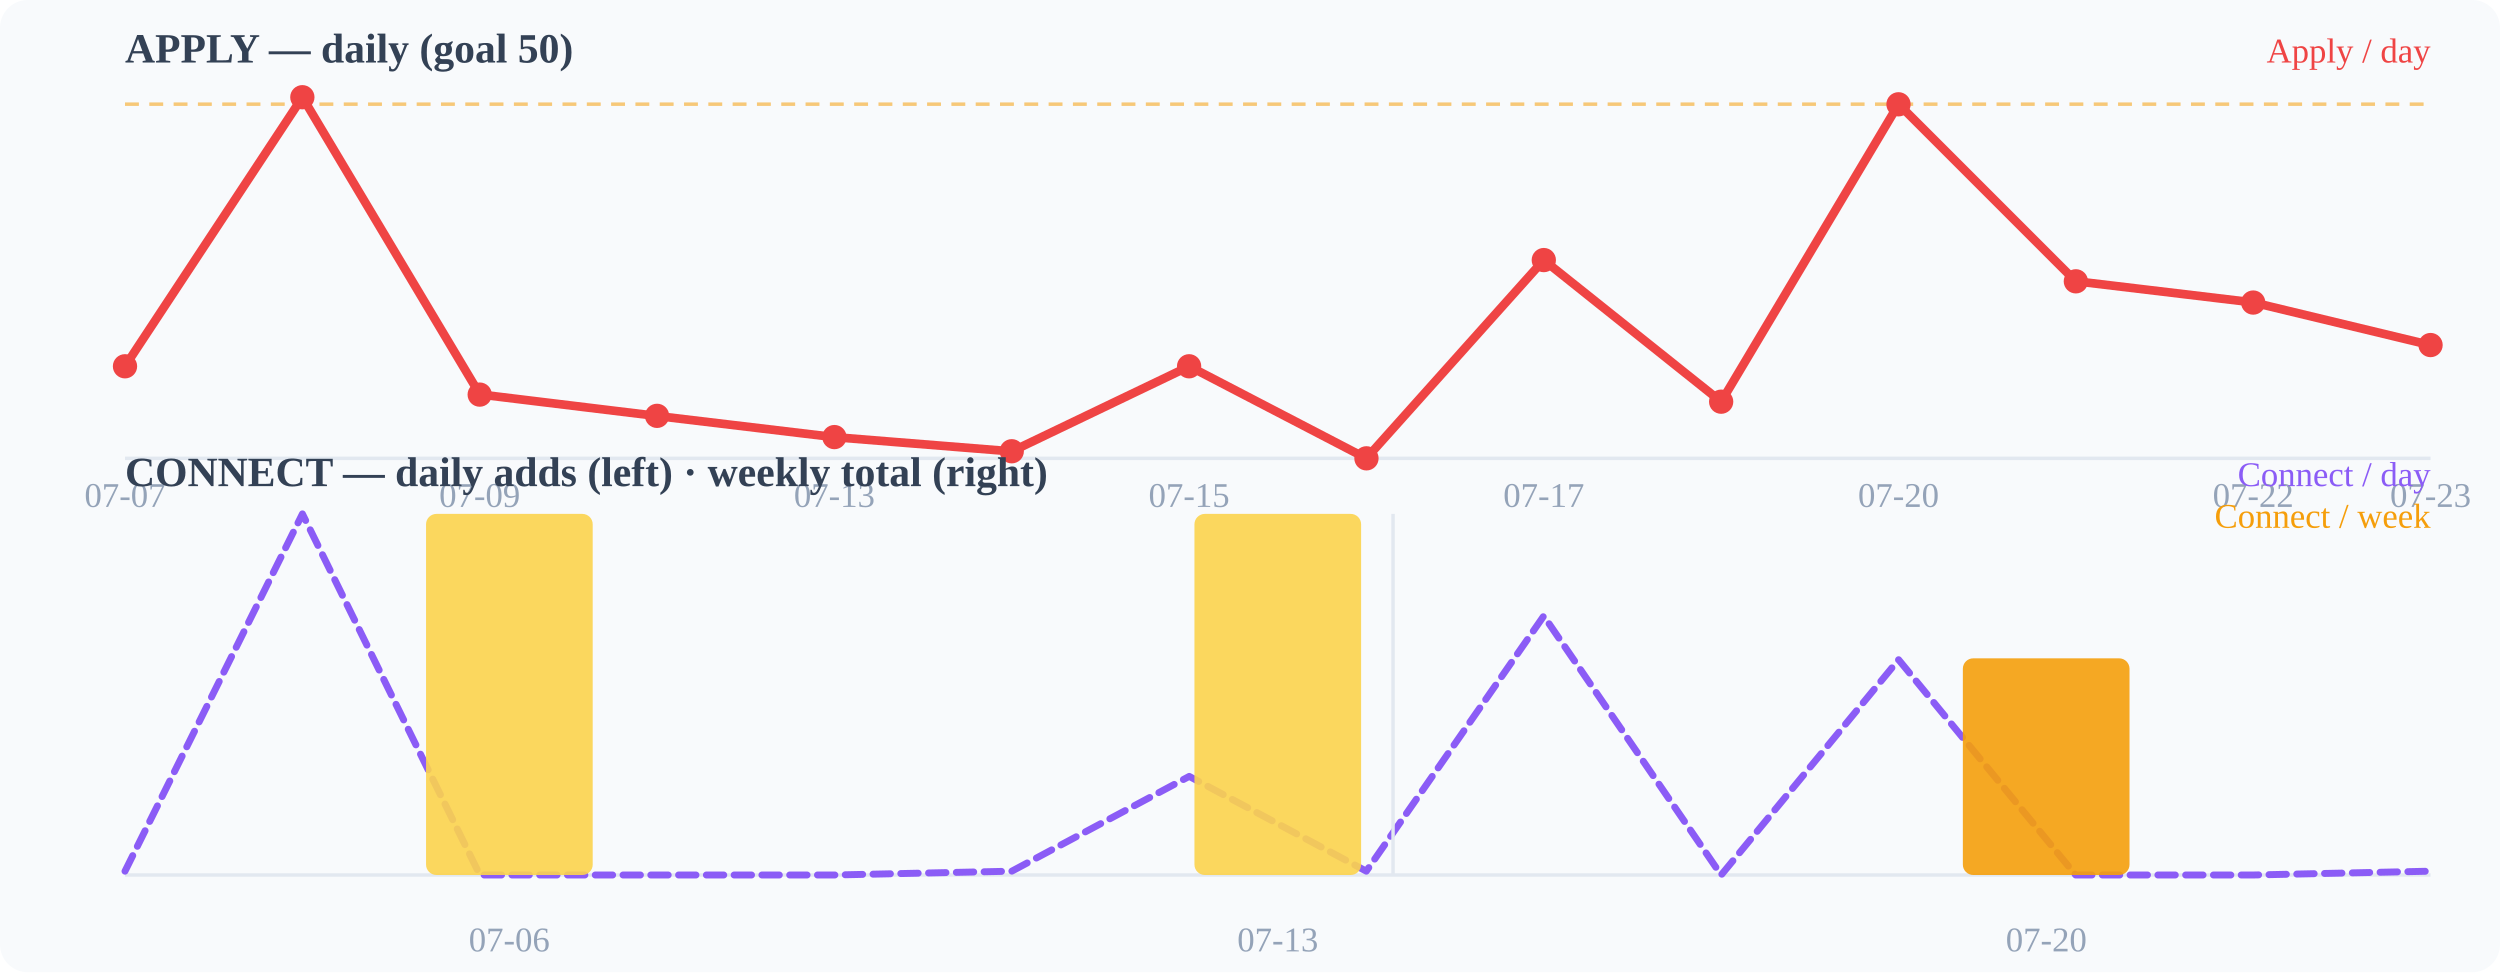
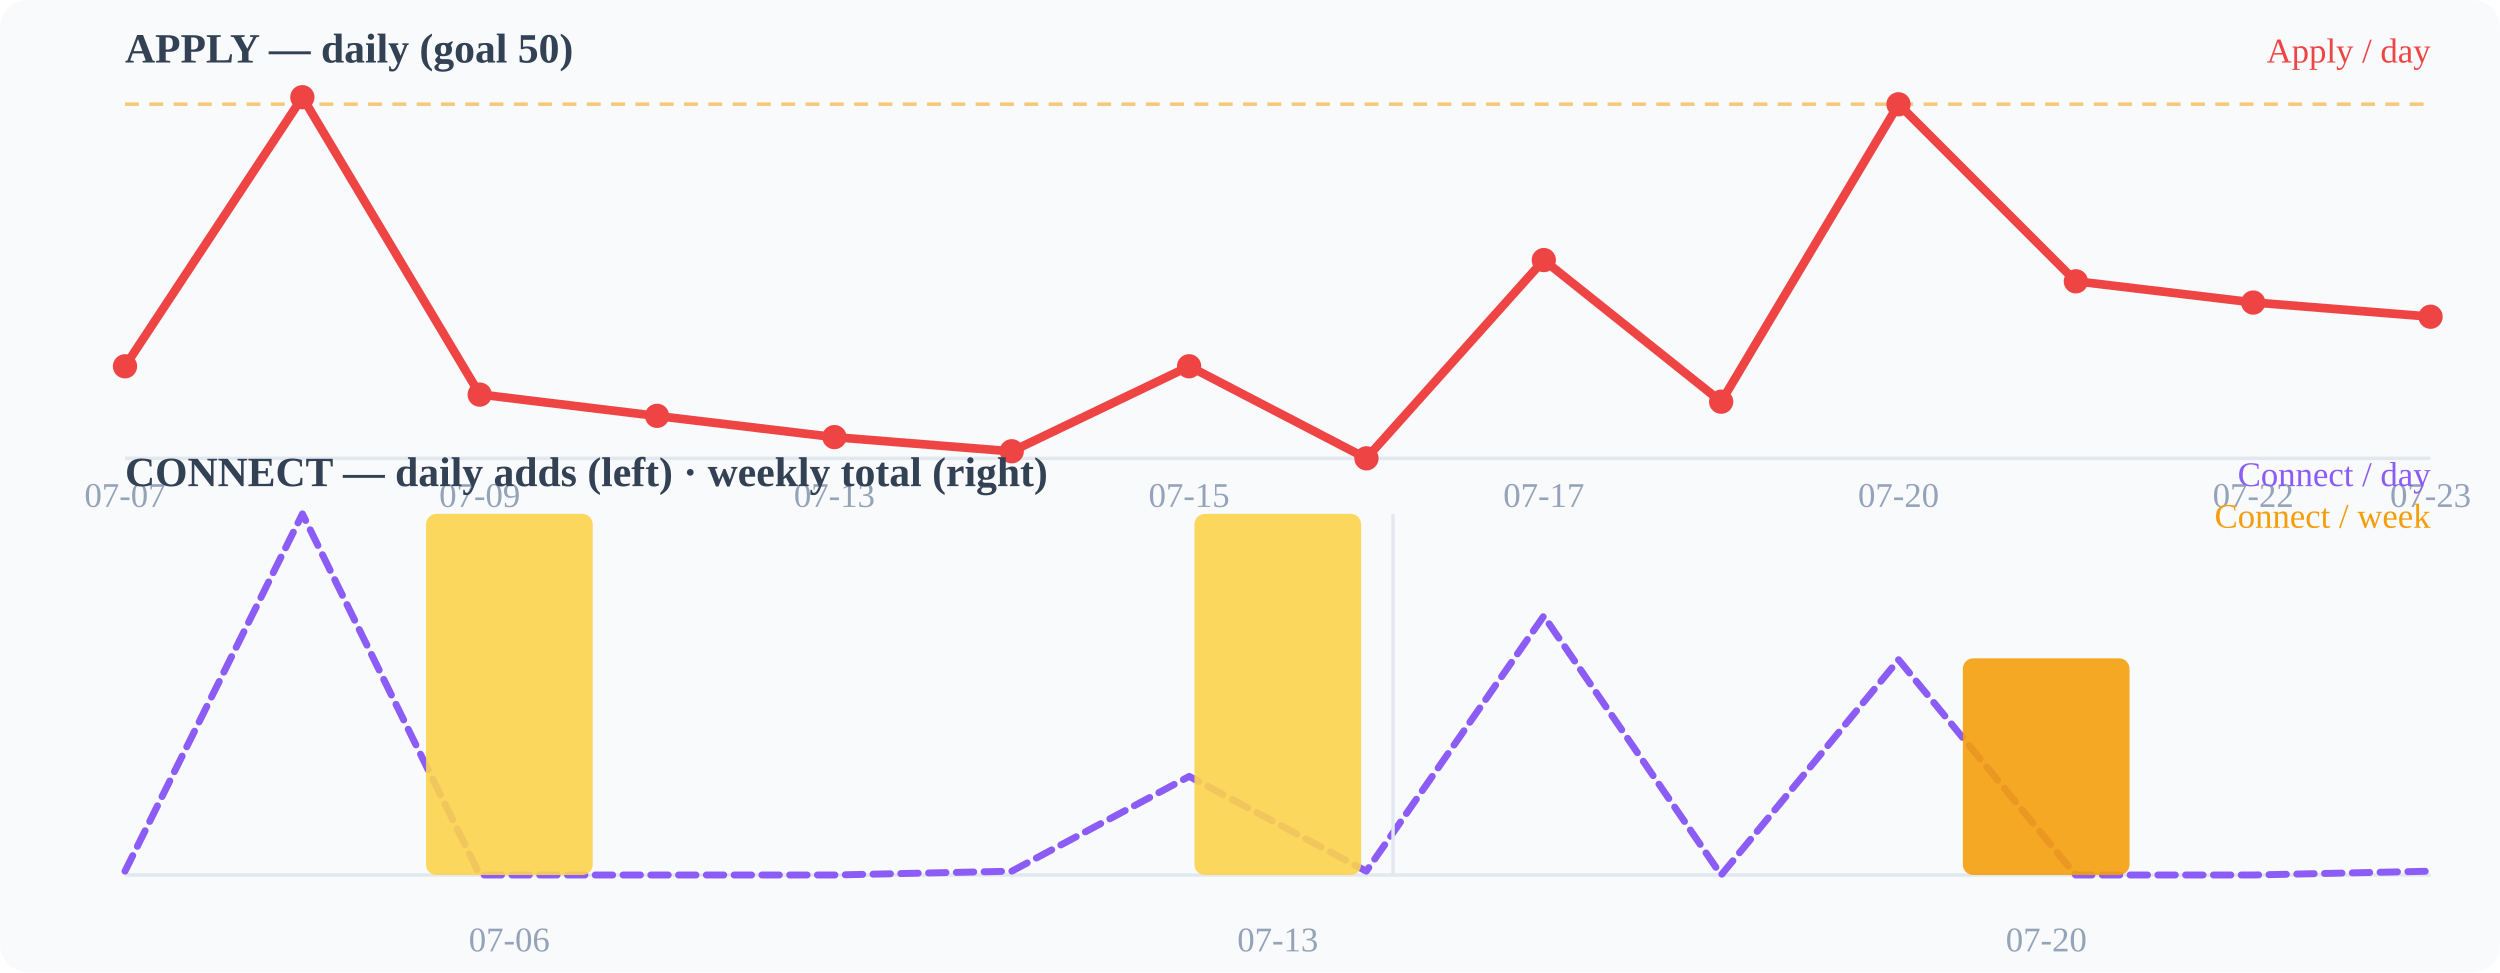
<svg xmlns="http://www.w3.org/2000/svg" width="720" height="280" viewBox="0 0 720 280">
  <rect width="720" height="280" fill="#f8fafc" rx="8" />
  <text x="36" y="18" font-size="12" font-weight="600" fill="#334155">APPLY — daily (goal 50)</text>
  <line x1="36" y1="132" x2="700" y2="132" stroke="#e2e8f0" stroke-width="1" />
  <line x1="36" y1="30.0" x2="700" y2="30.0" stroke="#f59e0b" stroke-width="1" stroke-dasharray="4 3" opacity="0.55" />
-   <polyline points="36.0,105.5 87.1,28.0 138.2,113.6 189.2,119.8 240.3,125.9 291.4,130.0 342.5,105.5 393.5,132.0 444.6,74.9 495.7,115.7 546.8,30.0 597.8,81.0 648.9,87.1 700.0,99.4" fill="none" stroke="#ef4444" stroke-width="2.5" stroke-linecap="round" stroke-linejoin="round" />
+   <polyline points="36.0,105.5 87.1,28.0 138.2,113.6 189.2,119.8 240.3,125.9 291.4,130.0 342.5,105.5 393.5,132.0 444.6,74.9 495.7,115.7 546.8,30.0 597.8,81.0 648.9,87.1 700.0,91.2" fill="none" stroke="#ef4444" stroke-width="2.5" stroke-linecap="round" stroke-linejoin="round" />
  <circle cx="36" cy="105.49" r="3.5" fill="#ef4444" />
  <circle cx="87.077" cy="28" r="3.5" fill="#ef4444" />
  <circle cx="138.154" cy="113.647" r="3.5" fill="#ef4444" />
  <circle cx="189.231" cy="119.765" r="3.5" fill="#ef4444" />
  <circle cx="240.308" cy="125.882" r="3.5" fill="#ef4444" />
  <circle cx="291.385" cy="129.961" r="3.5" fill="#ef4444" />
  <circle cx="342.462" cy="105.49" r="3.5" fill="#ef4444" />
  <circle cx="393.538" cy="132" r="3.5" fill="#ef4444" />
  <circle cx="444.615" cy="74.902" r="3.5" fill="#ef4444" />
  <circle cx="495.692" cy="115.686" r="3.5" fill="#ef4444" />
  <circle cx="546.769" cy="30.039" r="3.5" fill="#ef4444" />
  <circle cx="597.846" cy="81.02" r="3.5" fill="#ef4444" />
  <circle cx="648.923" cy="87.137" r="3.5" fill="#ef4444" />
-   <circle cx="700" cy="99.373" r="3.5" fill="#ef4444" />
+   <circle cx="700" cy="91.216" r="3.5" fill="#ef4444" />
  <text x="36" y="146" font-size="10" fill="#94a3b8" text-anchor="middle">07-07</text>
  <text x="138.154" y="146" font-size="10" fill="#94a3b8" text-anchor="middle">07-09</text>
  <text x="240.308" y="146" font-size="10" fill="#94a3b8" text-anchor="middle">07-13</text>
  <text x="342.462" y="146" font-size="10" fill="#94a3b8" text-anchor="middle">07-15</text>
  <text x="444.615" y="146" font-size="10" fill="#94a3b8" text-anchor="middle">07-17</text>
  <text x="546.769" y="146" font-size="10" fill="#94a3b8" text-anchor="middle">07-20</text>
  <text x="648.923" y="146" font-size="10" fill="#94a3b8" text-anchor="middle">07-22</text>
  <text x="700" y="146" font-size="10" fill="#94a3b8" text-anchor="middle">07-23</text>
  <text x="36" y="140" font-size="12" font-weight="600" fill="#334155">CONNECT — daily adds (left) · weekly total (right)</text>
  <line x1="36" y1="252" x2="700" y2="252" stroke="#e2e8f0" stroke-width="1" />
  <polyline points="36.0,250.9 87.1,148.0 138.2,252.0 189.2,252.0 240.3,252.0 291.4,250.9 342.5,223.6 393.5,250.9 444.6,177.4 495.7,252.0 546.8,190.0 597.8,252.0 648.9,252.0 700.0,250.9" fill="none" stroke="#8b5cf6" stroke-width="2" stroke-linecap="round" stroke-linejoin="round" stroke-dasharray="5 3" />
  <rect x="122.7" y="148.0" width="48" height="104.0" rx="3" fill="#fcd34d" opacity="0.9" />
  <rect x="344.0" y="148.0" width="48" height="104.0" rx="3" fill="#fcd34d" opacity="0.9" />
  <rect x="565.3" y="189.6" width="48" height="62.4" rx="3" fill="#f59e0b" opacity="0.9" />
  <line x1="401.2" y1="148" x2="401.2" y2="252" stroke="#e2e8f0" stroke-width="1" />
  <text x="146.667" y="274" font-size="10" fill="#94a3b8" text-anchor="middle">07-06</text>
  <text x="368" y="274" font-size="10" fill="#94a3b8" text-anchor="middle">07-13</text>
  <text x="589.333" y="274" font-size="10" fill="#94a3b8" text-anchor="middle">07-20</text>
  <text x="700" y="18" font-size="10" fill="#ef4444" text-anchor="end">Apply / day</text>
  <text x="700" y="140" font-size="10" fill="#8b5cf6" text-anchor="end">Connect / day</text>
  <text x="700" y="152" font-size="10" fill="#f59e0b" text-anchor="end">Connect / week</text>
</svg>
